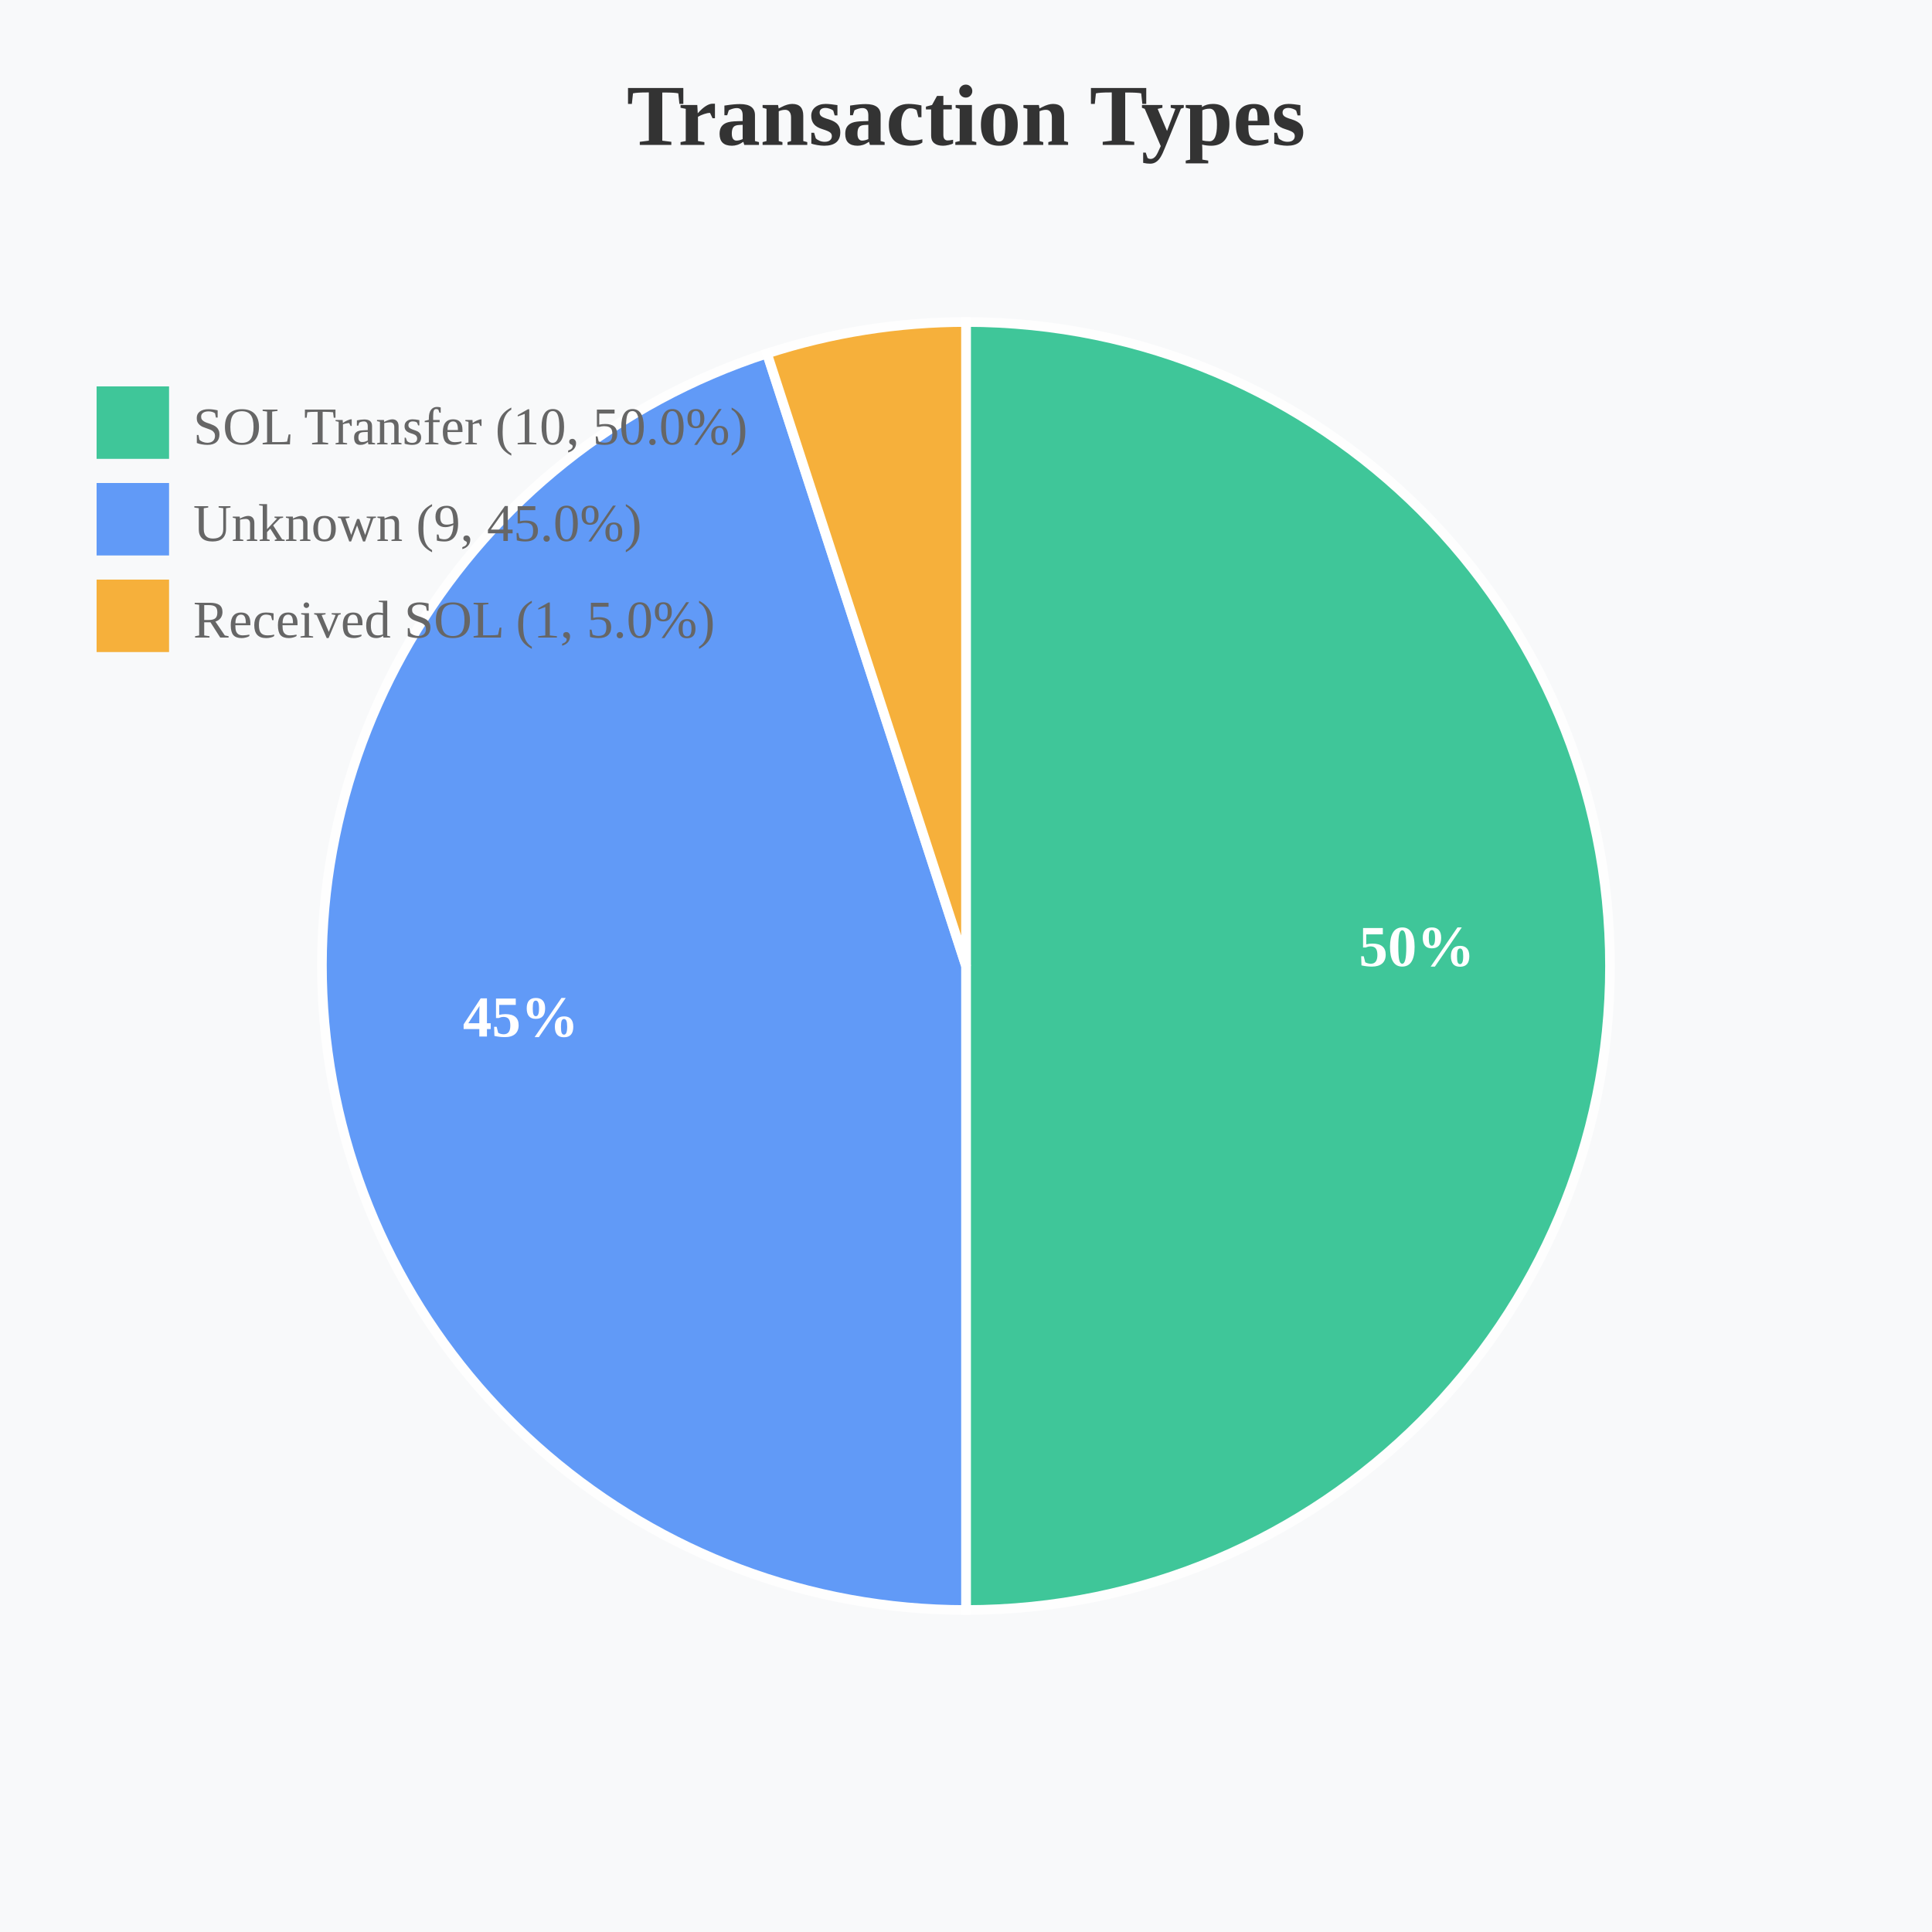
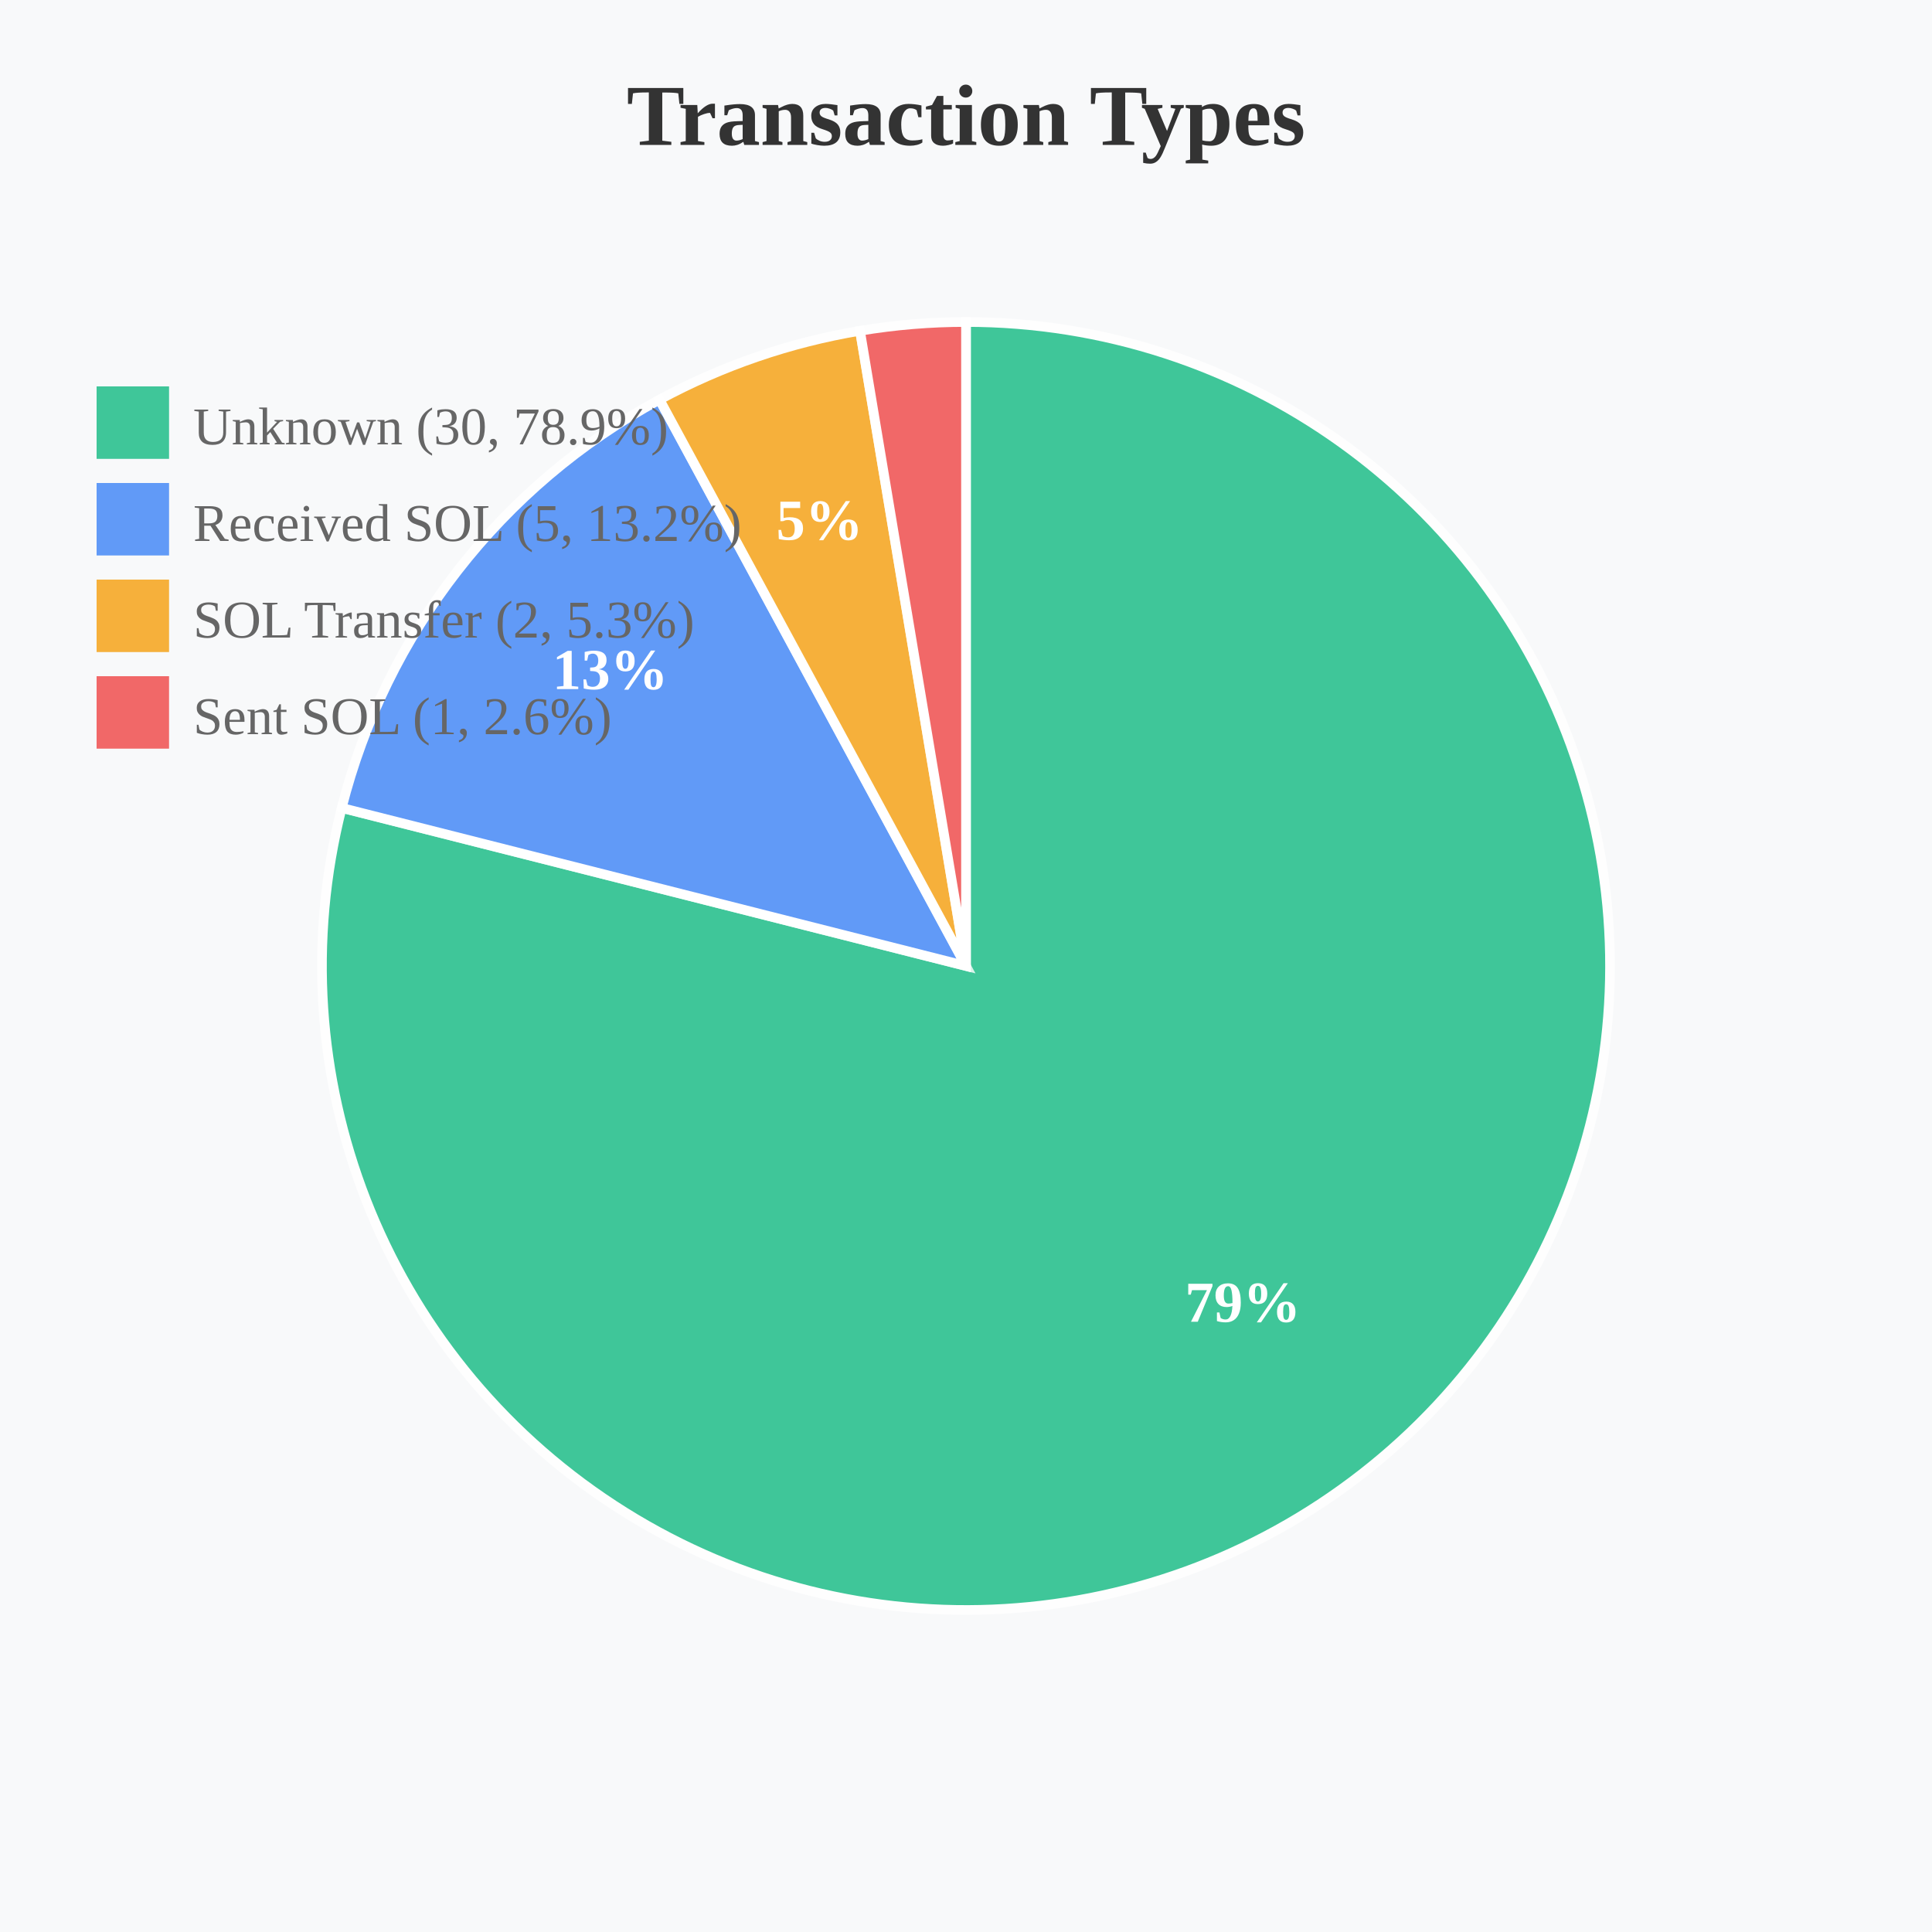
<svg xmlns="http://www.w3.org/2000/svg" width="400" height="400" viewBox="0 0 400 400">
  <rect width="400" height="400" fill="#f8f9fa" />
  <text x="200" y="30" text-anchor="middle" font-size="18" font-weight="bold" fill="#333">Transaction Types</text>
-   <path d="M 200 200 L 200 66.667 A 133.333 133.333 0 0 1 200 333.333 Z" fill="#10b981" opacity="0.8" stroke="#fff" stroke-width="2" />
-   <text x="293.333" y="200" text-anchor="middle" font-size="12" fill="#fff" font-weight="bold">50%</text>
-   <path d="M 200 200 L 200 333.333 A 133.333 133.333 0 0 1 158.798 73.192 Z" fill="#3b82f6" opacity="0.8" stroke="#fff" stroke-width="2" />
-   <text x="107.816" y="214.601" text-anchor="middle" font-size="12" fill="#fff" font-weight="bold">45%</text>
-   <path d="M 200 200 L 158.798 73.192 A 133.333 133.333 0 0 1 200 66.667 Z" fill="#f59e0b" opacity="0.8" stroke="#fff" stroke-width="2" />
+   <path d="M 200 200 L 200 66.667 A 133.333 133.333 0 1 1 70.747 167.269 Z" fill="#10b981" opacity="0.8" stroke="#fff" stroke-width="2" />
+   <text x="257.327" y="273.653" text-anchor="middle" font-size="12" fill="#fff" font-weight="bold">79%</text>
+   <path d="M 200 200 L 70.747 167.269 A 133.333 133.333 0 0 1 136.54 82.737 Z" fill="#3b82f6" opacity="0.8" stroke="#fff" stroke-width="2" />
+   <text x="126.347" y="142.673" text-anchor="middle" font-size="12" fill="#fff" font-weight="bold">13%</text>
+   <path d="M 200 200 L 136.54 82.737 A 133.333 133.333 0 0 1 178.054 68.485 Z" fill="#f59e0b" opacity="0.8" stroke="#fff" stroke-width="2" />
+   <text x="169.695" y="111.724" text-anchor="middle" font-size="12" fill="#fff" font-weight="bold">5%</text>
+   <path d="M 200 200 L 178.054 68.485 A 133.333 133.333 0 0 1 200 66.667 Z" fill="#ef4444" opacity="0.8" stroke="#fff" stroke-width="2" />
  <rect x="20" y="80" width="15" height="15" fill="#10b981" opacity="0.8" />
-   <text x="40" y="92" font-size="11" fill="#666">SOL Transfer (10, 50.0%)</text>
+   <text x="40" y="92" font-size="11" fill="#666">Unknown (30, 78.9%)</text>
  <rect x="20" y="100" width="15" height="15" fill="#3b82f6" opacity="0.8" />
-   <text x="40" y="112" font-size="11" fill="#666">Unknown (9, 45.0%)</text>
+   <text x="40" y="112" font-size="11" fill="#666">Received SOL (5, 13.2%)</text>
  <rect x="20" y="120" width="15" height="15" fill="#f59e0b" opacity="0.8" />
-   <text x="40" y="132" font-size="11" fill="#666">Received SOL (1, 5.0%)</text>
+   <text x="40" y="132" font-size="11" fill="#666">SOL Transfer (2, 5.3%)</text>
+   <rect x="20" y="140" width="15" height="15" fill="#ef4444" opacity="0.8" />
+   <text x="40" y="152" font-size="11" fill="#666">Sent SOL (1, 2.6%)</text>
</svg>
